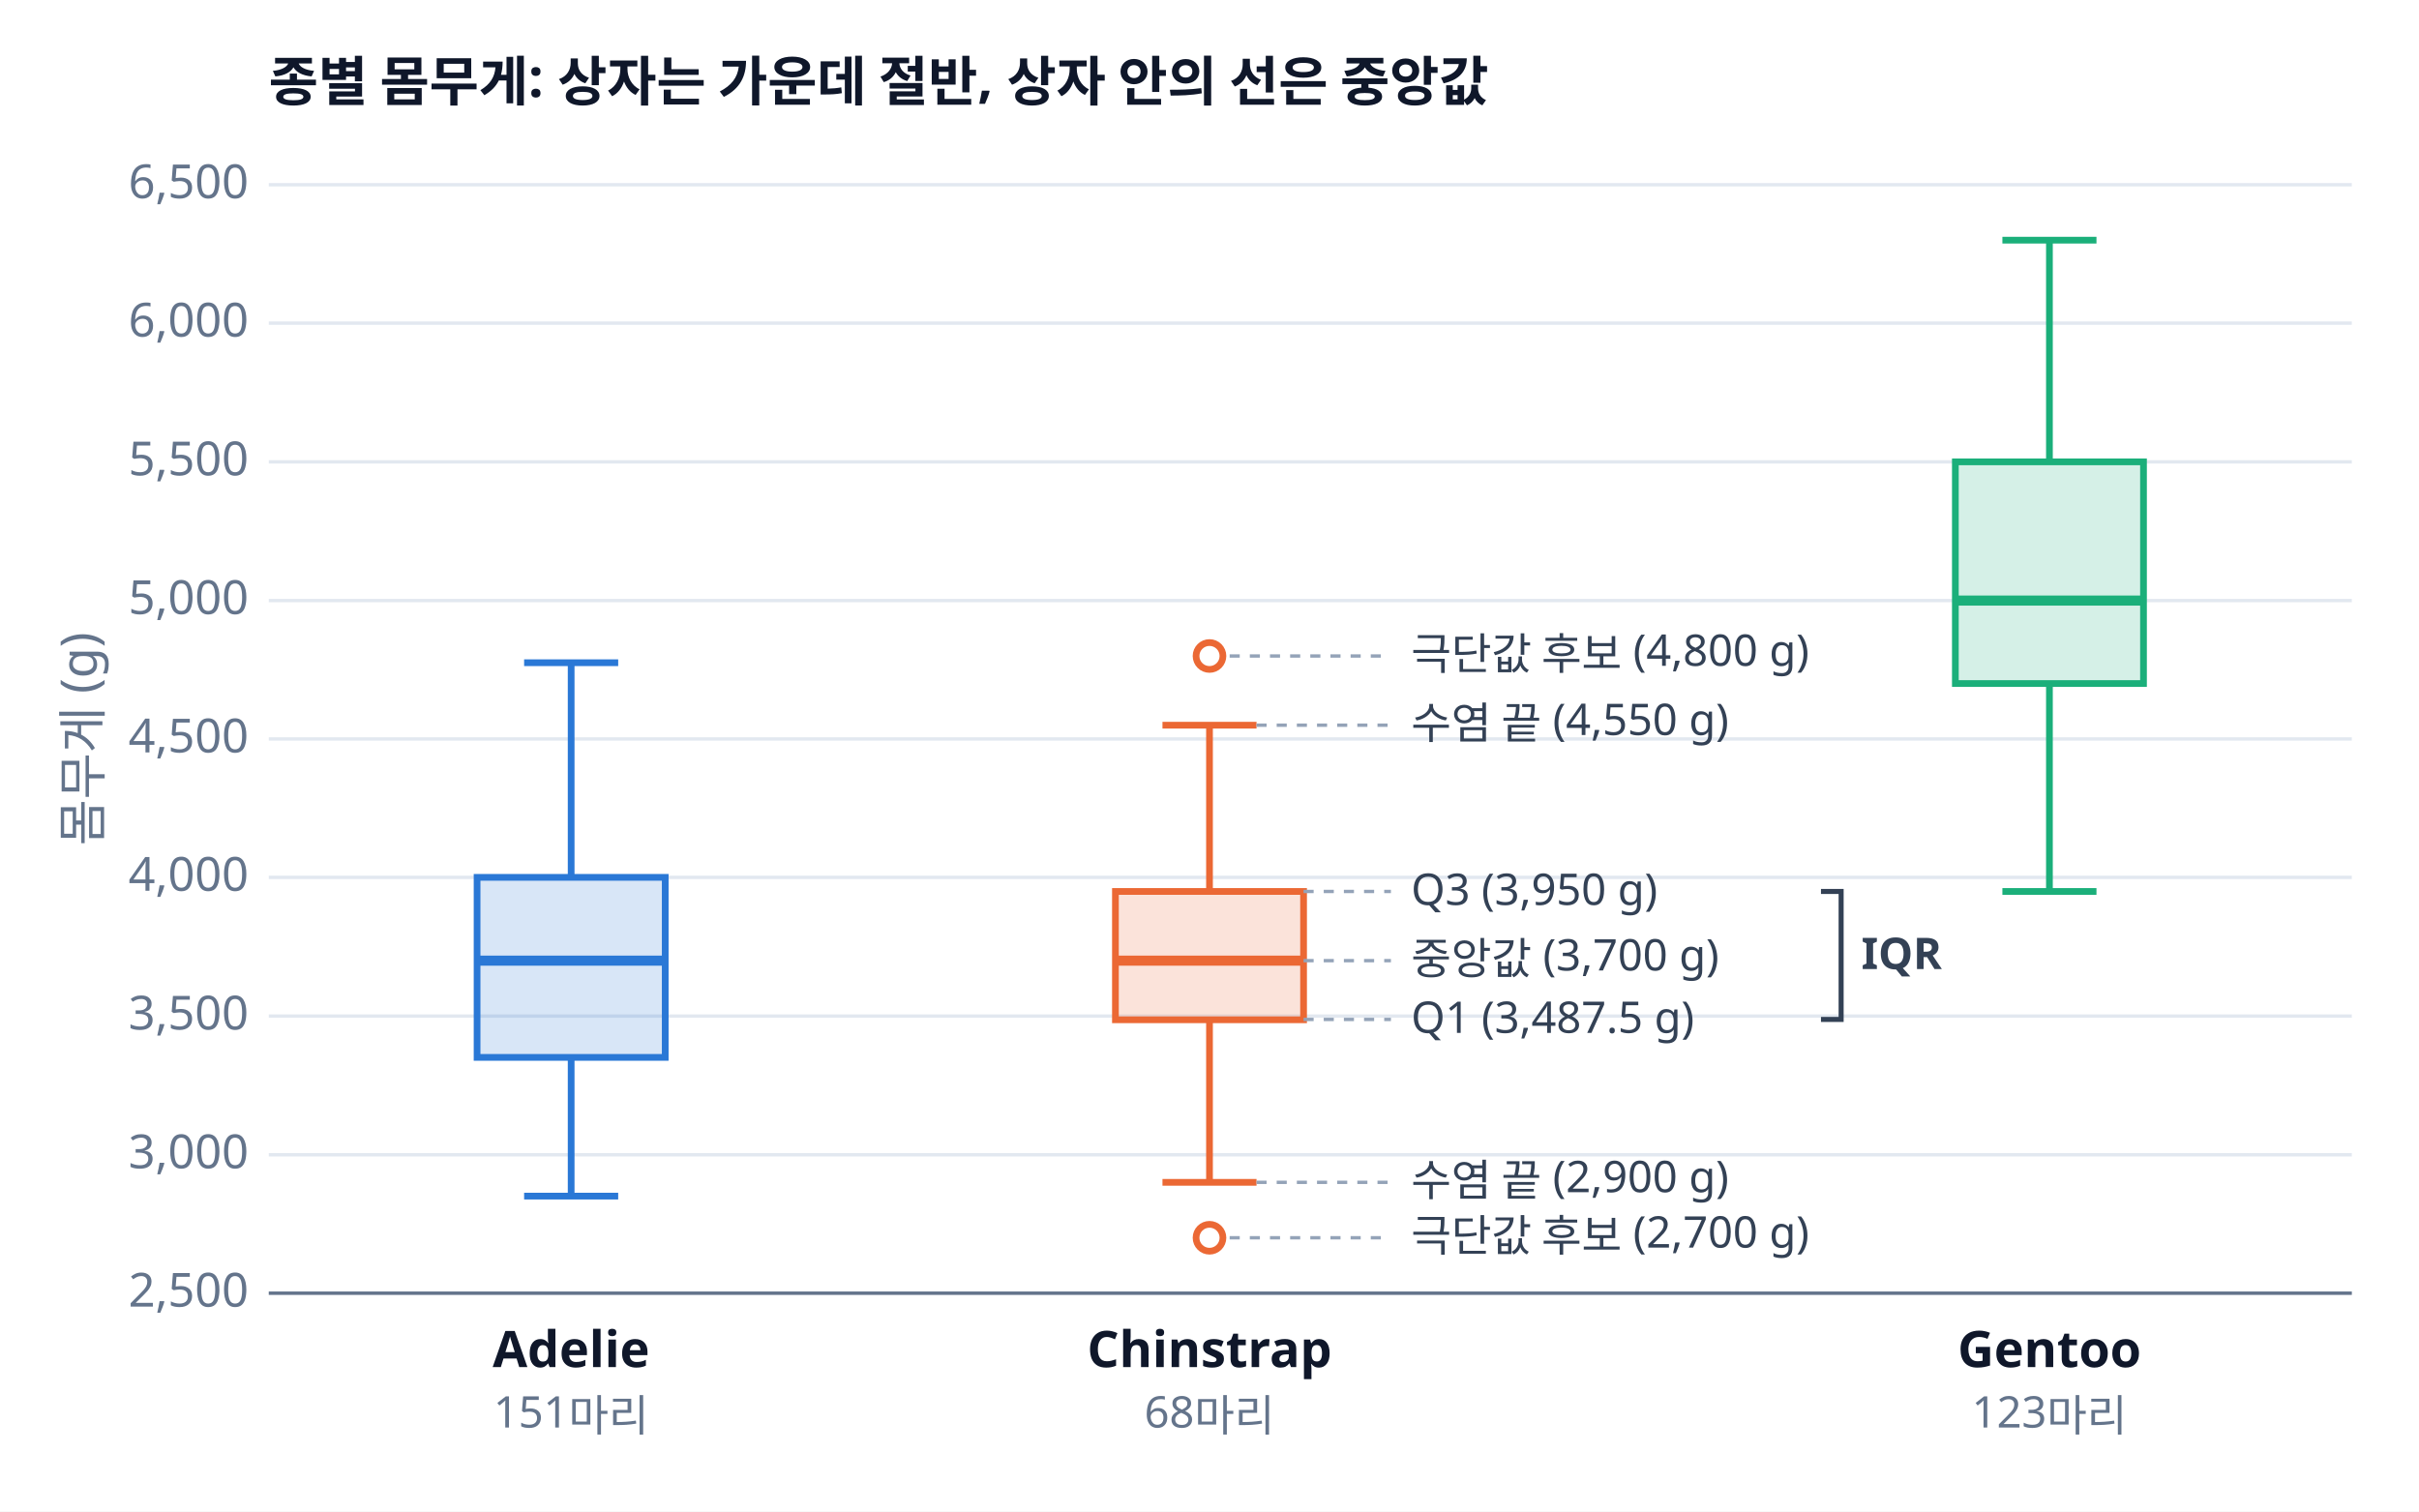
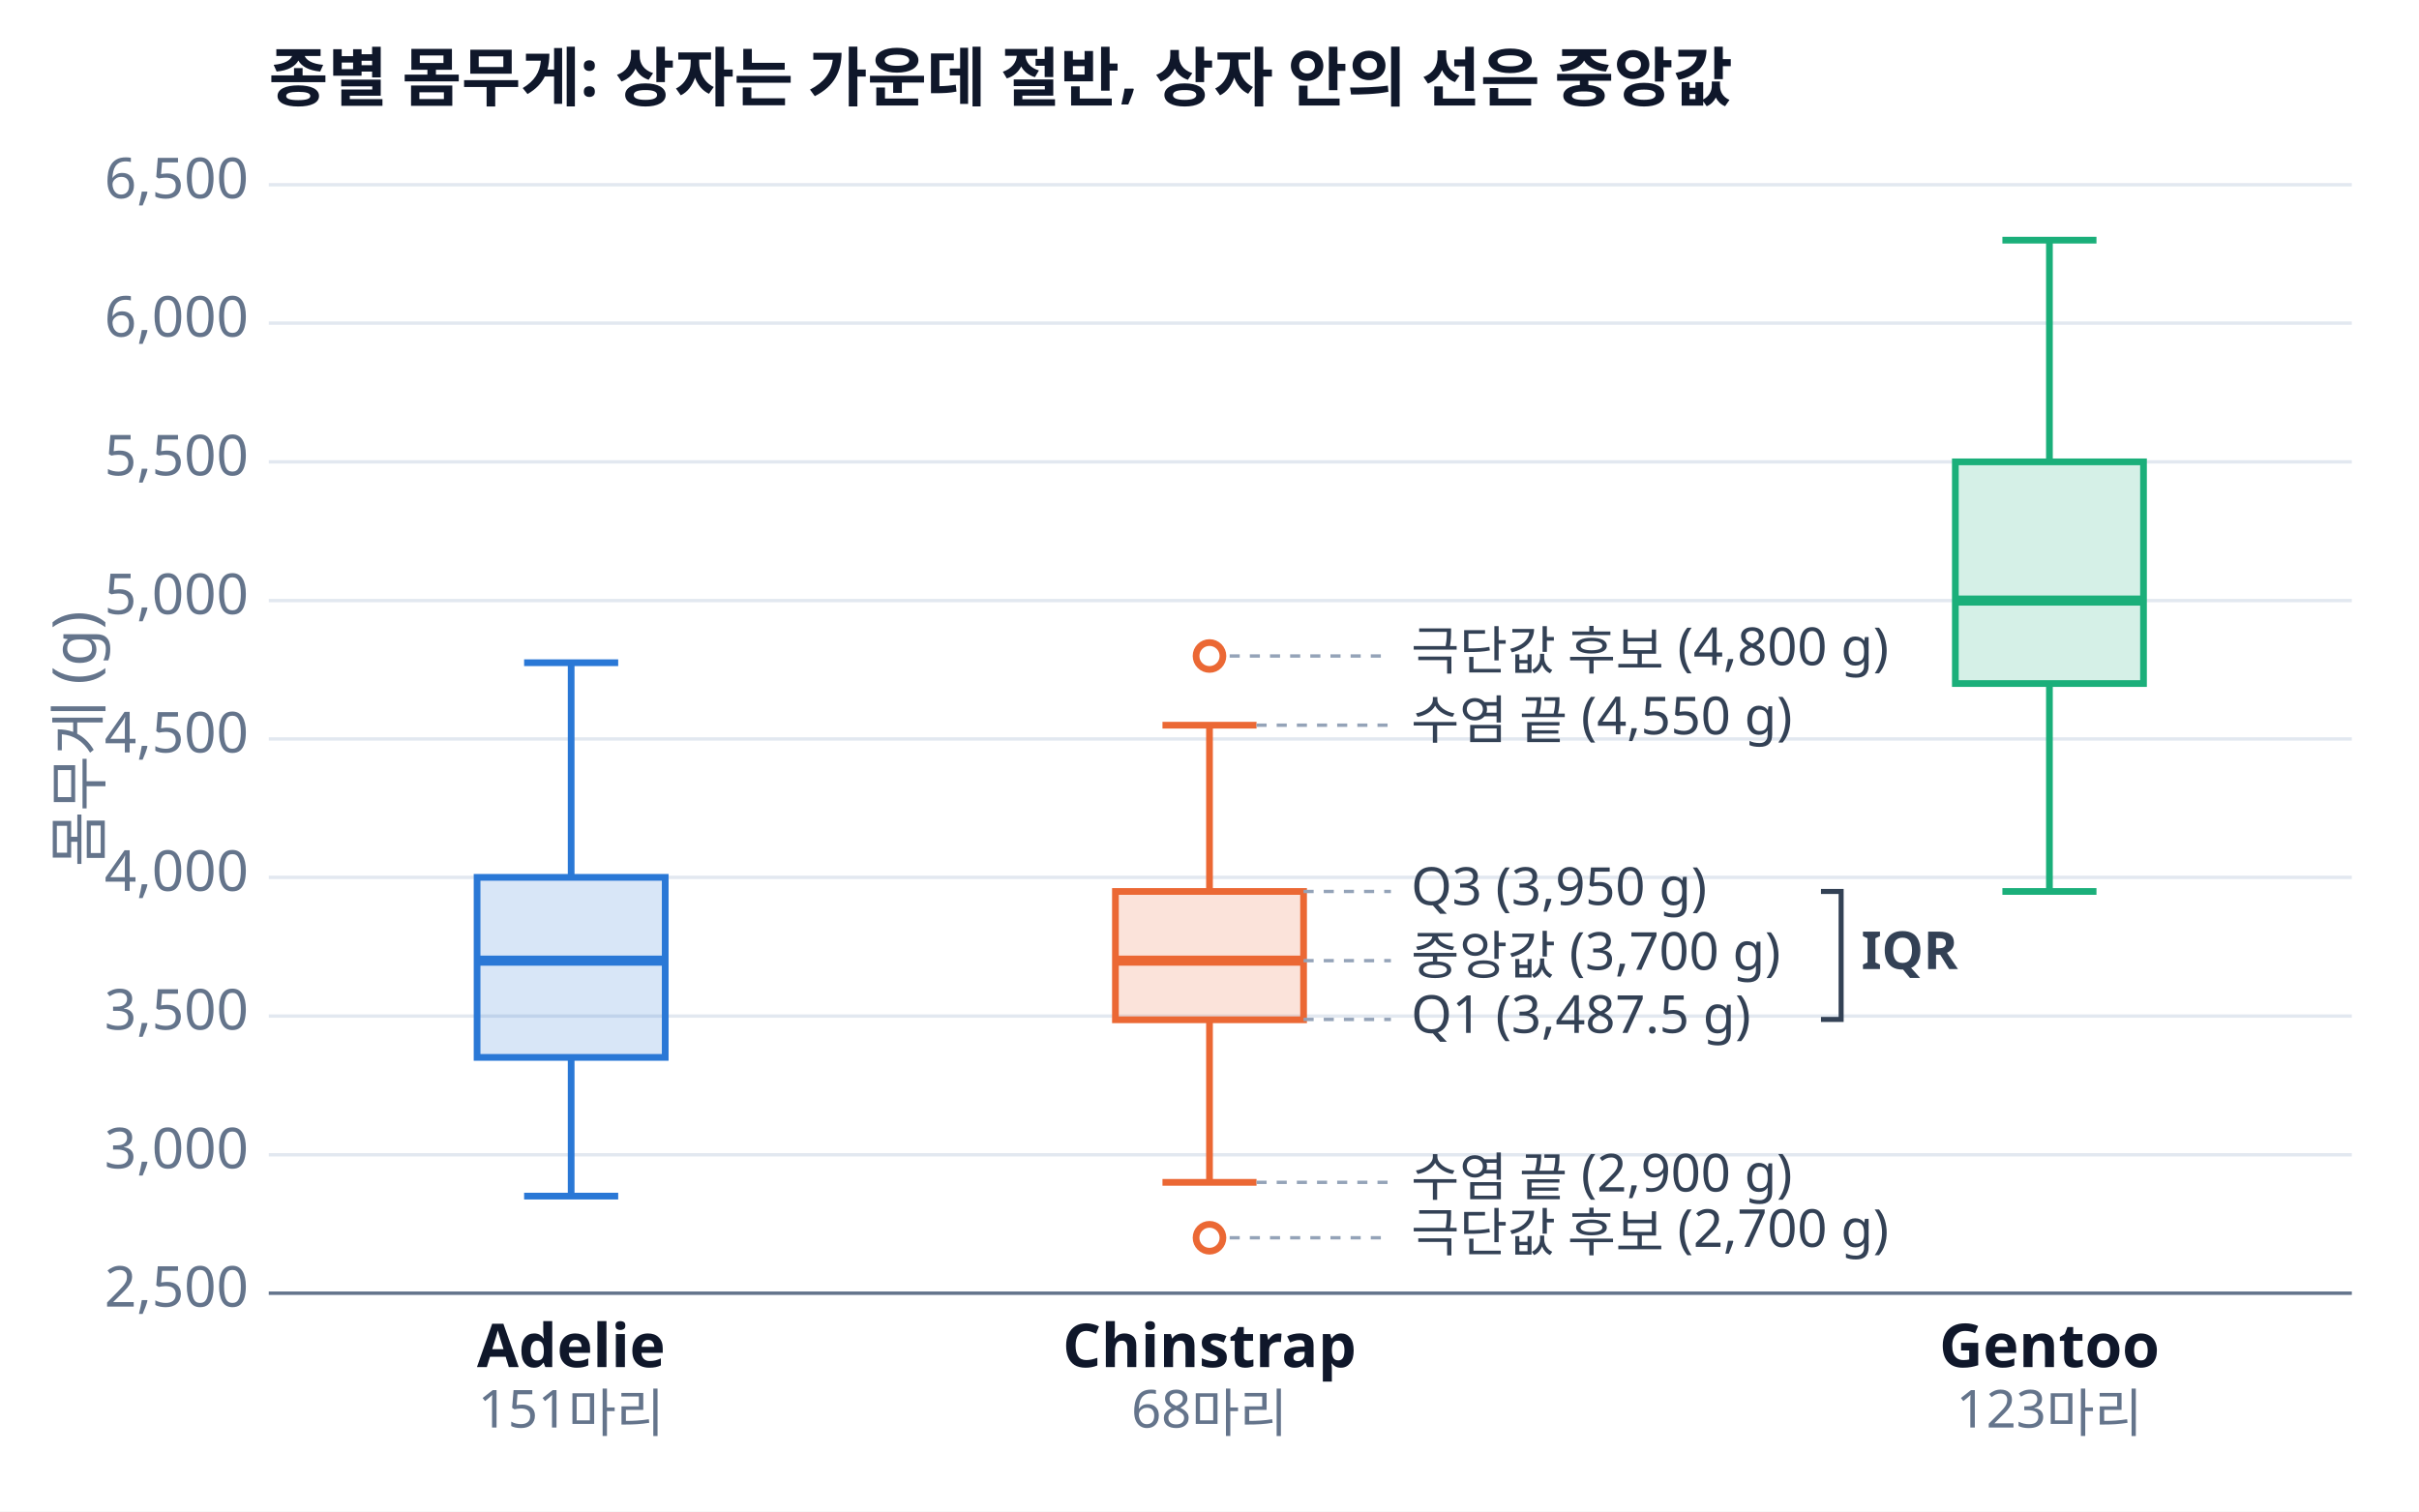
<svg xmlns="http://www.w3.org/2000/svg" viewBox="0 0 720 450" width="720" height="450" font-family="Pretendard, 'Apple SD Gothic Neo', 'Malgun Gothic', 'Noto Sans KR', sans-serif" role="img" aria-label="종별 몸무게 상자그림">
  <rect width="720" height="450" fill="#ffffff" />
-   <text x="80" y="30" font-size="16" fill="#0f172a" text-anchor="start" font-weight="600">종별 몸무게: 상자는 가운데 절반, 상자 안의 선은 중앙값</text>
+   <text x="80" y="30" font-size="19.2" fill="#0f172a" text-anchor="start" font-weight="600">종별 몸무게: 상자는 가운데 절반, 상자 안의 선은 중앙값</text>
  <line x1="80" x2="700" y1="385.0" y2="385.0" stroke="#e2e8f0" stroke-width="1" />
-   <text x="74" y="389.0" font-size="14" fill="#64748b" text-anchor="end">2,500</text>
+   <text x="74" y="389.0" font-size="16.8" fill="#64748b" text-anchor="end">2,500</text>
  <line x1="80" x2="700" y1="343.8" y2="343.8" stroke="#e2e8f0" stroke-width="1" />
-   <text x="74" y="347.8" font-size="14" fill="#64748b" text-anchor="end">3,000</text>
+   <text x="74" y="347.8" font-size="16.8" fill="#64748b" text-anchor="end">3,000</text>
  <line x1="80" x2="700" y1="302.5" y2="302.5" stroke="#e2e8f0" stroke-width="1" />
-   <text x="74" y="306.5" font-size="14" fill="#64748b" text-anchor="end">3,500</text>
+   <text x="74" y="306.5" font-size="16.8" fill="#64748b" text-anchor="end">3,500</text>
  <line x1="80" x2="700" y1="261.2" y2="261.2" stroke="#e2e8f0" stroke-width="1" />
-   <text x="74" y="265.2" font-size="14" fill="#64748b" text-anchor="end">4,000</text>
+   <text x="74" y="265.2" font-size="16.8" fill="#64748b" text-anchor="end">4,000</text>
  <line x1="80" x2="700" y1="220.0" y2="220.0" stroke="#e2e8f0" stroke-width="1" />
-   <text x="74" y="224.0" font-size="14" fill="#64748b" text-anchor="end">4,500</text>
+   <text x="74" y="224.0" font-size="16.8" fill="#64748b" text-anchor="end">4,500</text>
  <line x1="80" x2="700" y1="178.8" y2="178.8" stroke="#e2e8f0" stroke-width="1" />
-   <text x="74" y="182.8" font-size="14" fill="#64748b" text-anchor="end">5,000</text>
+   <text x="74" y="182.8" font-size="16.8" fill="#64748b" text-anchor="end">5,000</text>
  <line x1="80" x2="700" y1="137.5" y2="137.5" stroke="#e2e8f0" stroke-width="1" />
-   <text x="74" y="141.5" font-size="14" fill="#64748b" text-anchor="end">5,500</text>
+   <text x="74" y="141.5" font-size="16.8" fill="#64748b" text-anchor="end">5,500</text>
  <line x1="80" x2="700" y1="96.2" y2="96.2" stroke="#e2e8f0" stroke-width="1" />
-   <text x="74" y="100.2" font-size="14" fill="#64748b" text-anchor="end">6,000</text>
+   <text x="74" y="100.2" font-size="16.8" fill="#64748b" text-anchor="end">6,000</text>
  <line x1="80" x2="700" y1="55.0" y2="55.0" stroke="#e2e8f0" stroke-width="1" />
-   <text x="74" y="59.0" font-size="14" fill="#64748b" text-anchor="end">6,500</text>
+   <text x="74" y="59.0" font-size="16.8" fill="#64748b" text-anchor="end">6,500</text>
  <line x1="80" x2="700" y1="385" y2="385" stroke="#64748b" stroke-width="1" />
-   <text x="30" y="220" font-size="15" fill="#64748b" text-anchor="middle" transform="rotate(-90 30 220)">몸무게 (g)</text>
+   <text x="30" y="220" font-size="18" fill="#64748b" text-anchor="middle" transform="rotate(-90 30 220)">몸무게 (g)</text>
  <line x1="170" x2="170" y1="197.3" y2="261.2" stroke="#2a78d6" stroke-width="2" />
  <line x1="170" x2="170" y1="314.9" y2="356.1" stroke="#2a78d6" stroke-width="2" />
  <line x1="156.0" x2="184.0" y1="356.1" y2="356.1" stroke="#2a78d6" stroke-width="2" />
  <line x1="156.0" x2="184.0" y1="197.3" y2="197.3" stroke="#2a78d6" stroke-width="2" />
  <rect x="142.0" y="261.2" width="56" height="53.6" fill="#2a78d6" fill-opacity="0.18" stroke="#2a78d6" stroke-width="2" />
  <line x1="142.0" x2="198.0" y1="286.0" y2="286.0" stroke="#2a78d6" stroke-width="3" />
-   <text x="170" y="407" font-size="15" fill="#0f172a" text-anchor="middle" font-weight="600">Adelie</text>
-   <text x="170" y="425" font-size="13" fill="#64748b" text-anchor="middle">151마리</text>
+   <text x="170" y="407" font-size="18" fill="#0f172a" text-anchor="middle" font-weight="600">Adelie</text>
+   <text x="170" y="425" font-size="15.6" fill="#64748b" text-anchor="middle">151마리</text>
  <line x1="360" x2="360" y1="215.9" y2="265.4" stroke="#eb6834" stroke-width="2" />
  <line x1="360" x2="360" y1="303.5" y2="352.0" stroke="#eb6834" stroke-width="2" />
  <line x1="346.0" x2="374.0" y1="352.0" y2="352.0" stroke="#eb6834" stroke-width="2" />
  <line x1="346.0" x2="374.0" y1="215.9" y2="215.9" stroke="#eb6834" stroke-width="2" />
  <rect x="332.0" y="265.4" width="56" height="38.2" fill="#eb6834" fill-opacity="0.18" stroke="#eb6834" stroke-width="2" />
  <line x1="332.0" x2="388.0" y1="286.0" y2="286.0" stroke="#eb6834" stroke-width="3" />
  <circle cx="360" cy="195.3" r="4" fill="none" stroke="#eb6834" stroke-width="2" />
  <circle cx="360" cy="368.5" r="4" fill="none" stroke="#eb6834" stroke-width="2" />
-   <text x="360" y="407" font-size="15" fill="#0f172a" text-anchor="middle" font-weight="600">Chinstrap</text>
-   <text x="360" y="425" font-size="13" fill="#64748b" text-anchor="middle">68마리</text>
+   <text x="360" y="407" font-size="18" fill="#0f172a" text-anchor="middle" font-weight="600">Chinstrap</text>
+   <text x="360" y="425" font-size="15.6" fill="#64748b" text-anchor="middle">68마리</text>
  <line x1="610" x2="610" y1="71.5" y2="137.5" stroke="#1baf7a" stroke-width="2" />
  <line x1="610" x2="610" y1="203.5" y2="265.4" stroke="#1baf7a" stroke-width="2" />
  <line x1="596.0" x2="624.0" y1="265.4" y2="265.4" stroke="#1baf7a" stroke-width="2" />
  <line x1="596.0" x2="624.0" y1="71.5" y2="71.5" stroke="#1baf7a" stroke-width="2" />
  <rect x="582.0" y="137.5" width="56" height="66.0" fill="#1baf7a" fill-opacity="0.18" stroke="#1baf7a" stroke-width="2" />
  <line x1="582.0" x2="638.0" y1="178.8" y2="178.8" stroke="#1baf7a" stroke-width="3" />
-   <text x="610" y="407" font-size="15" fill="#0f172a" text-anchor="middle" font-weight="600">Gentoo</text>
-   <text x="610" y="425" font-size="13" fill="#64748b" text-anchor="middle">123마리</text>
+   <text x="610" y="407" font-size="18" fill="#0f172a" text-anchor="middle" font-weight="600">Gentoo</text>
+   <text x="610" y="425" font-size="15.6" fill="#64748b" text-anchor="middle">123마리</text>
  <line x1="366" x2="414.0" y1="195.3" y2="195.3" stroke="#94a3b8" stroke-width="1" stroke-dasharray="3 3" />
-   <text x="420.0" y="199.3" font-size="13" fill="#334155" text-anchor="start">극단값 후보 (4,800 g)</text>
+   <text x="420.0" y="199.3" font-size="15.6" fill="#334155" text-anchor="start">극단값 후보 (4,800 g)</text>
  <line x1="374.0" x2="414.0" y1="215.9" y2="215.9" stroke="#94a3b8" stroke-width="1" stroke-dasharray="3 3" />
-   <text x="420.0" y="219.9" font-size="13" fill="#334155" text-anchor="start">수염 끝 (4,550 g)</text>
+   <text x="420.0" y="219.9" font-size="15.6" fill="#334155" text-anchor="start">수염 끝 (4,550 g)</text>
  <line x1="388.0" x2="414.0" y1="265.4" y2="265.4" stroke="#94a3b8" stroke-width="1" stroke-dasharray="3 3" />
-   <text x="420.0" y="269.4" font-size="13" fill="#334155" text-anchor="start">Q3 (3,950 g)</text>
+   <text x="420.0" y="269.4" font-size="15.6" fill="#334155" text-anchor="start">Q3 (3,950 g)</text>
  <line x1="388.0" x2="414.0" y1="286.0" y2="286.0" stroke="#94a3b8" stroke-width="1" stroke-dasharray="3 3" />
-   <text x="420.0" y="290.0" font-size="13" fill="#334155" text-anchor="start">중앙값 (3,700 g)</text>
+   <text x="420.0" y="290.0" font-size="15.6" fill="#334155" text-anchor="start">중앙값 (3,700 g)</text>
  <line x1="388.0" x2="414.0" y1="303.5" y2="303.5" stroke="#94a3b8" stroke-width="1" stroke-dasharray="3 3" />
-   <text x="420.0" y="307.5" font-size="13" fill="#334155" text-anchor="start">Q1 (3,487.5 g)</text>
+   <text x="420.0" y="307.5" font-size="15.6" fill="#334155" text-anchor="start">Q1 (3,487.5 g)</text>
  <line x1="374.0" x2="414.0" y1="352.0" y2="352.0" stroke="#94a3b8" stroke-width="1" stroke-dasharray="3 3" />
-   <text x="420.0" y="356.0" font-size="13" fill="#334155" text-anchor="start">수염 끝 (2,900 g)</text>
+   <text x="420.0" y="356.0" font-size="15.6" fill="#334155" text-anchor="start">수염 끝 (2,900 g)</text>
  <line x1="366" x2="414.0" y1="368.5" y2="368.5" stroke="#94a3b8" stroke-width="1" stroke-dasharray="3 3" />
-   <text x="420.0" y="372.5" font-size="13" fill="#334155" text-anchor="start">극단값 후보 (2,700 g)</text>
+   <text x="420.0" y="372.5" font-size="15.6" fill="#334155" text-anchor="start">극단값 후보 (2,700 g)</text>
  <path d="M542.0,265.4 H548.0 V303.5 H542.0" fill="none" stroke="#334155" stroke-width="1.5" />
-   <text x="554.0" y="288.5" font-size="13" fill="#334155" text-anchor="start" font-weight="600">IQR</text>
+   <text x="554.0" y="288.5" font-size="15.6" fill="#334155" text-anchor="start" font-weight="600">IQR</text>
</svg>
